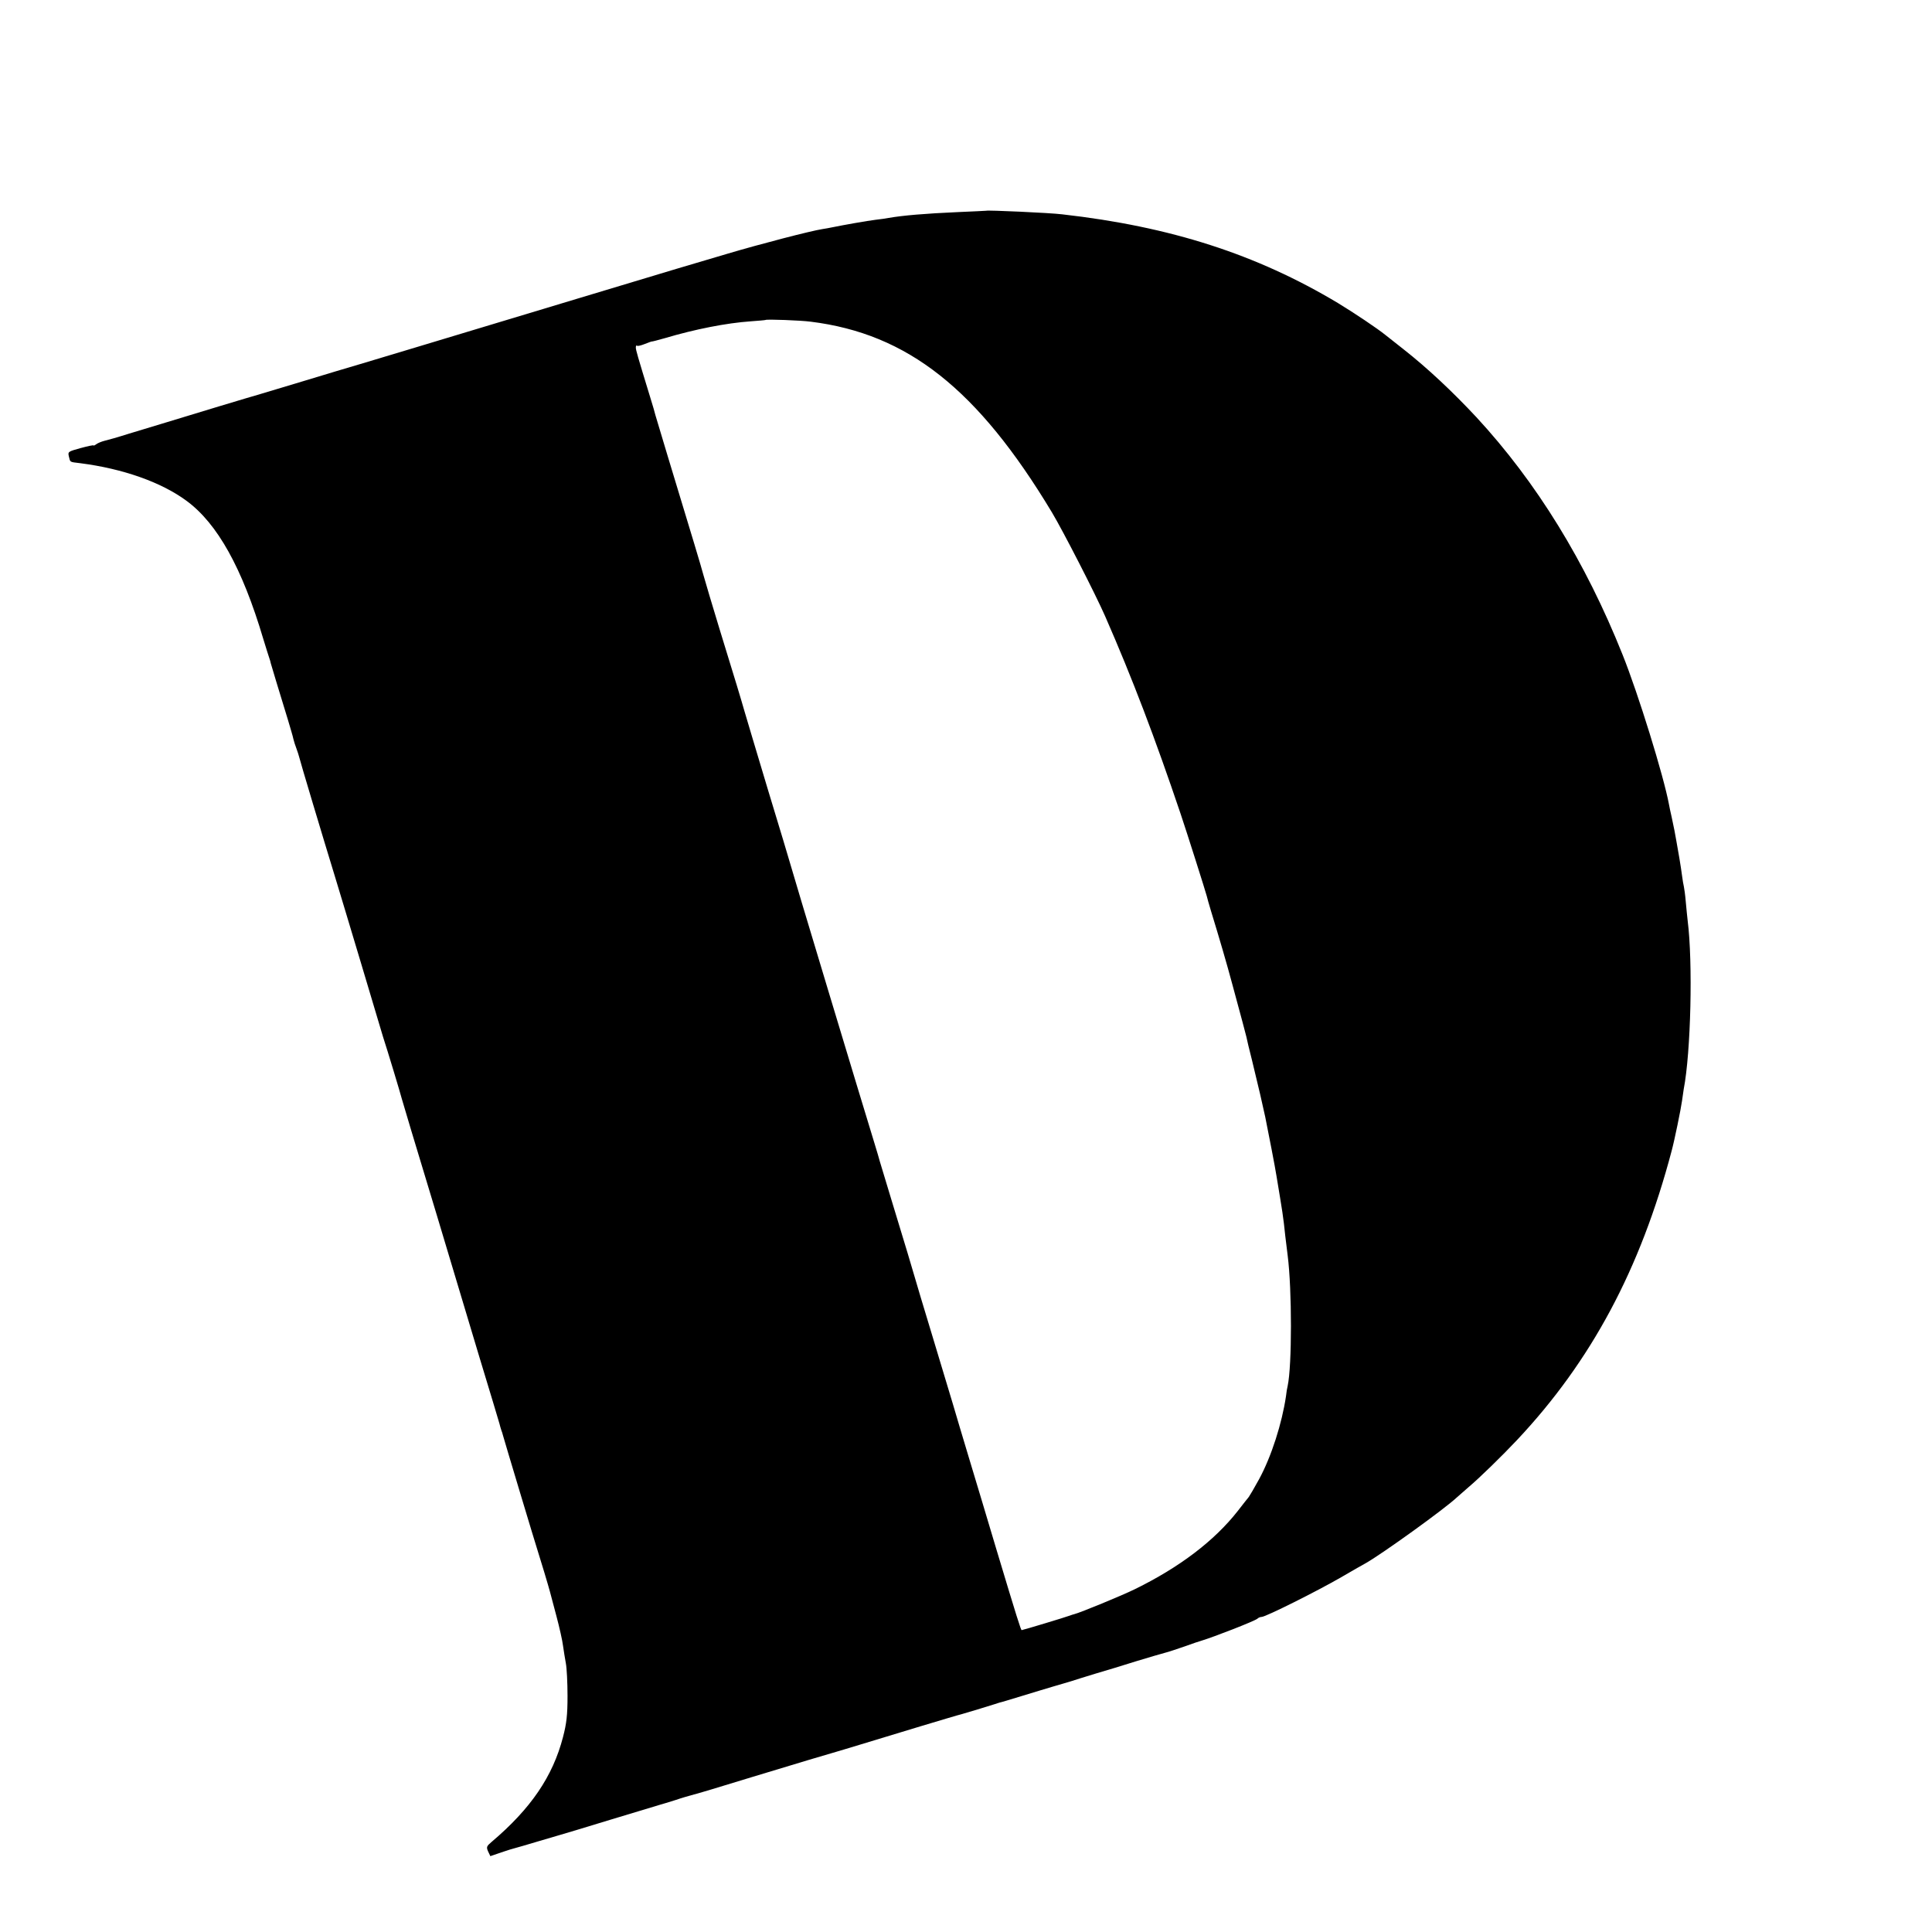
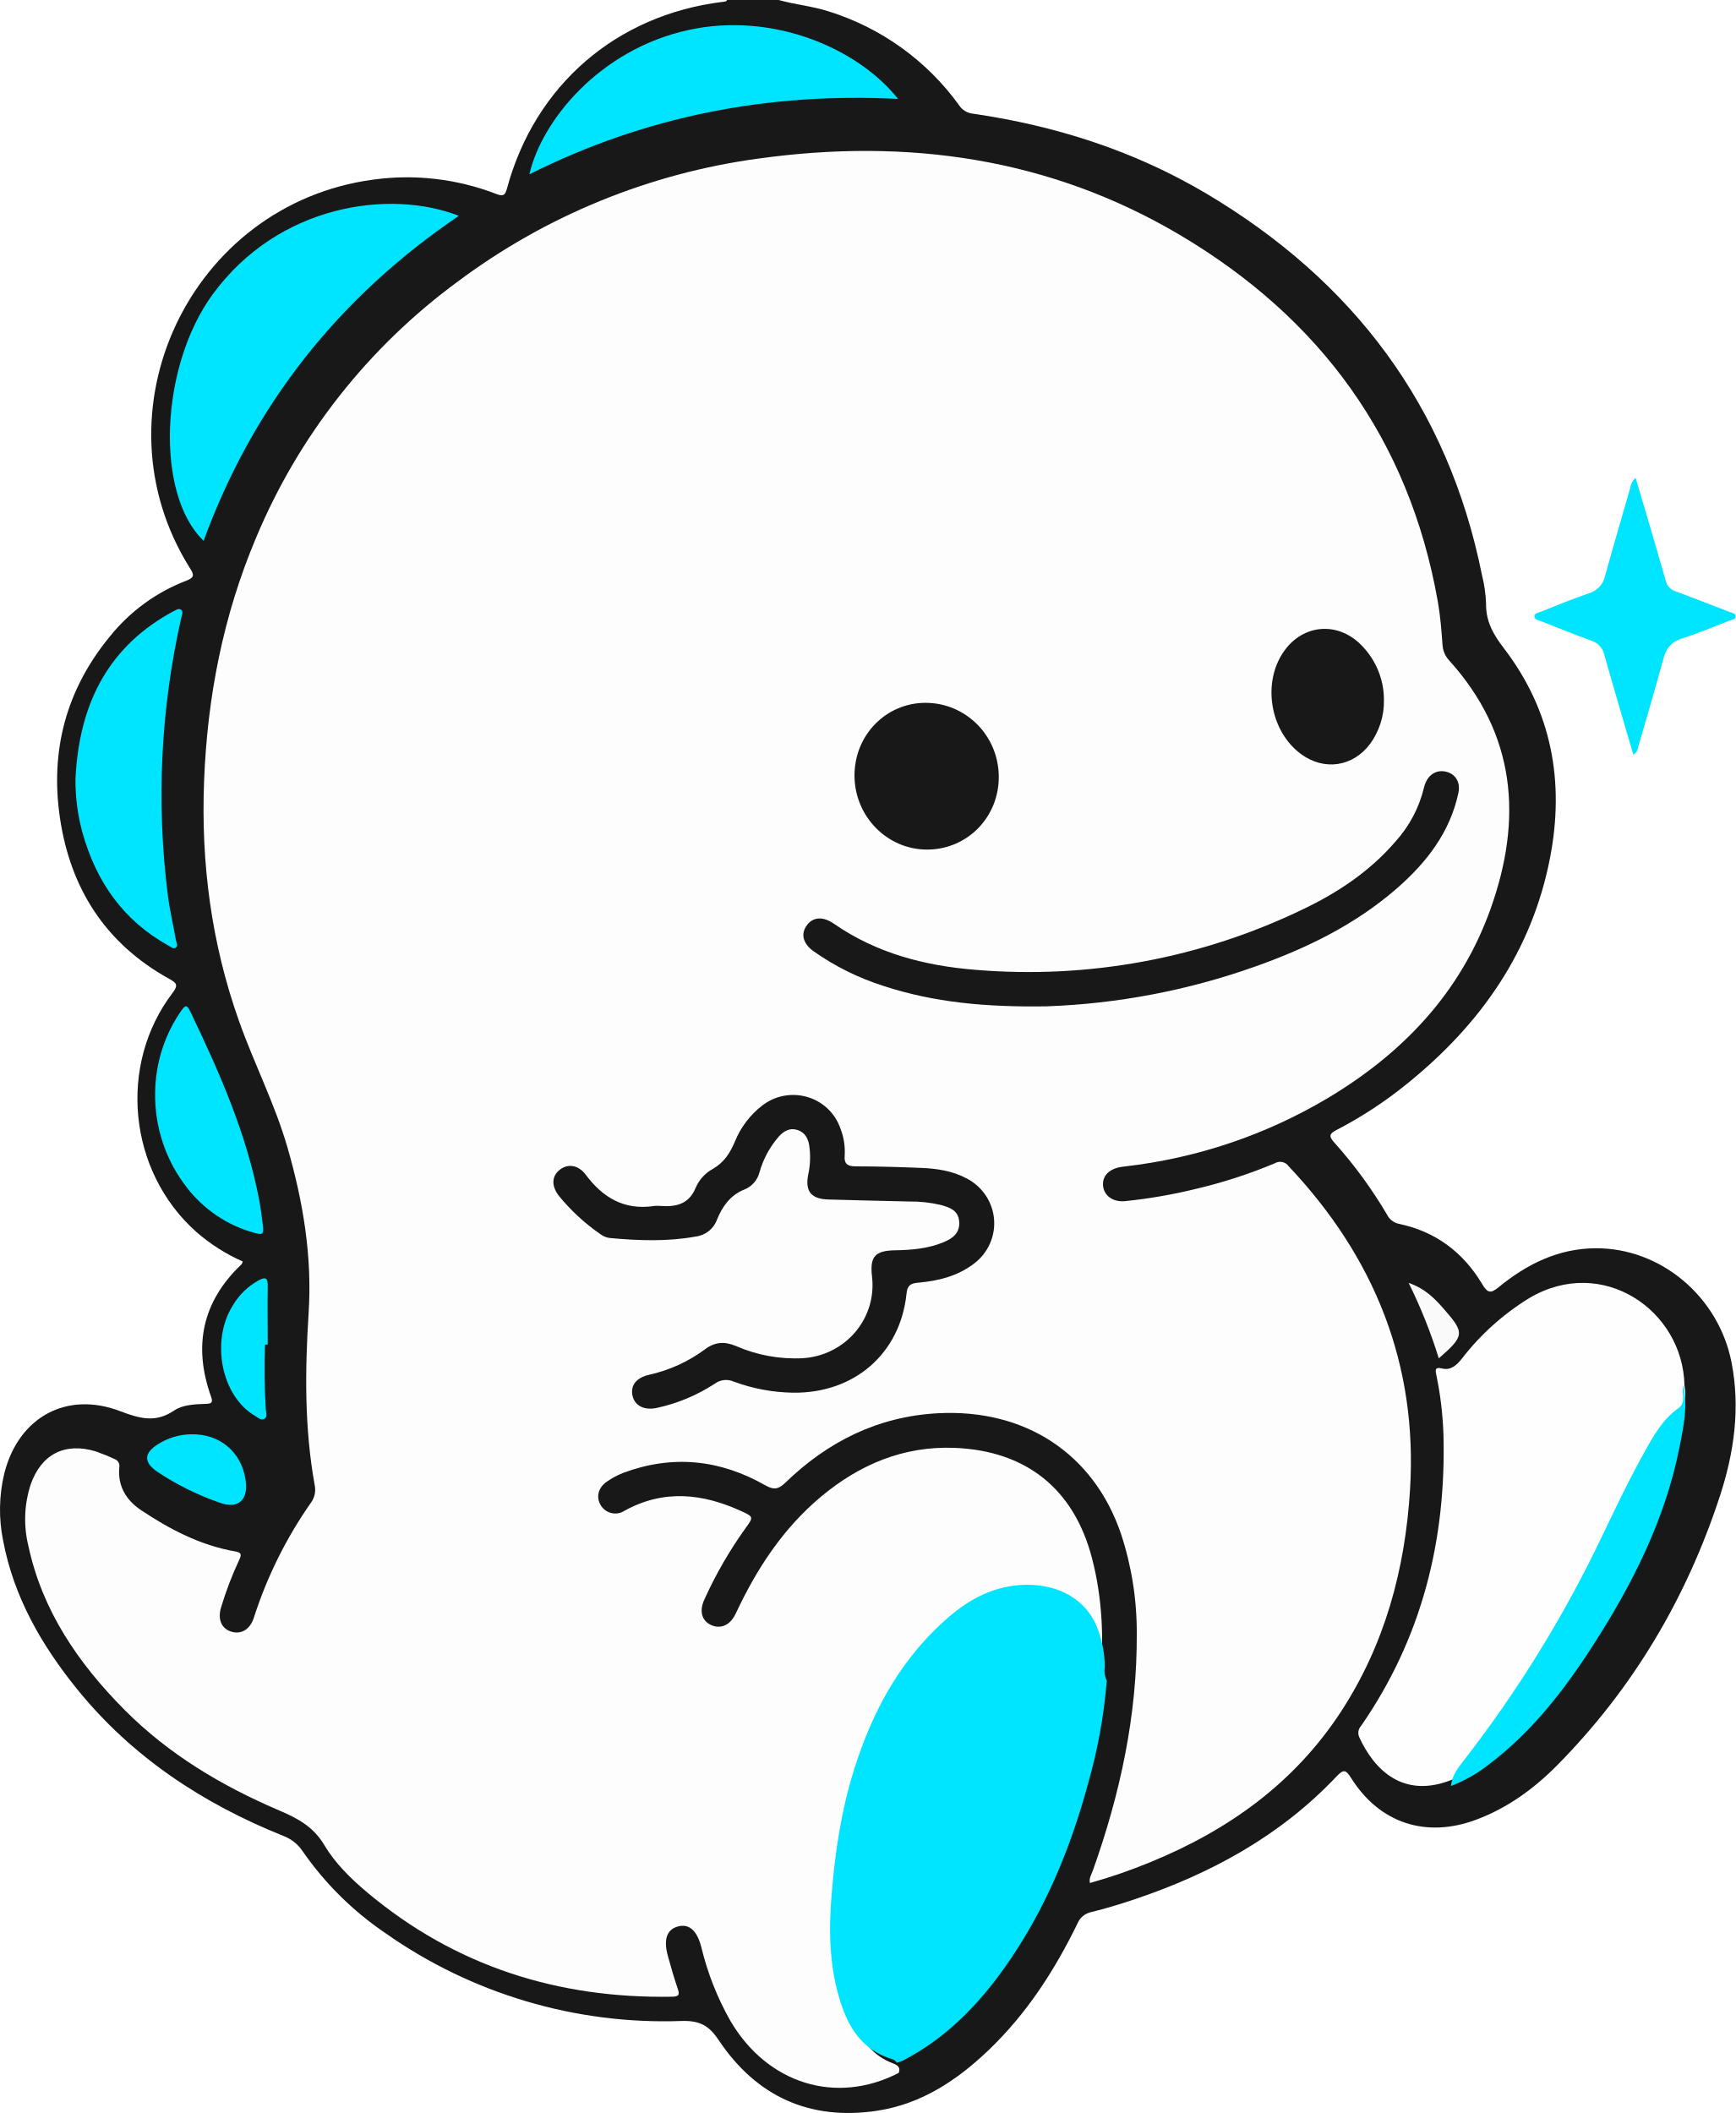
- <svg xmlns="http://www.w3.org/2000/svg" version="1" width="1365.333" height="1365.333" viewBox="0 0 1024 1024">
-   <path d="M522.7 111.7c-.1 0-6.7.4-14.7.7-18.2.8-29.4 1.8-37 3.1-1.4.3-4.5.7-7 1-4.1.5-16.7 2.7-23 4-1.4.3-3.6.7-5 .9-6 .9-33 7.9-50.5 13.1-10.4 3.1-22.6 6.7-27 8-4.4 1.3-27.6 8.3-51.5 15.5-64.6 19.5-125 37.7-129 38.8-1.9.6-11.6 3.5-21.5 6.5s-18.9 5.7-20 6c-1.1.3-10.3 3-20.5 6.1-10.2 3.1-22.9 7-28.3 8.6-5.3 1.6-14.1 4.3-19.5 5.9-5.3 1.7-11 3.3-12.7 3.7-1.6.4-3.6 1.2-4.4 1.8-.8.6-1.5.9-1.5.7-.1-.3-3.2.4-6.9 1.4-6.5 1.8-6.8 1.9-6.2 4.4.8 3.2.2 2.9 6 3.6 22.7 2.9 43 10.1 56.3 19.9 16.4 12 29.6 35.7 40.7 73.1 1.5 4.9 3 9.7 3.3 10.5.3.8.6 1.9.7 2.5.3 1 4.5 15.2 9.1 30 1.3 4.4 2.7 9 2.9 10.2.3 1.2 1 3.5 1.6 5 .6 1.6 1.2 3.5 1.4 4.3.3 1.6 13.1 44.3 19 63.5 1.9 6 8.1 27 14 46.5 5.8 19.5 11 36.8 11.5 38.5 2.3 7 9.3 30.2 10 33 1.3 4.6 5.7 19.2 18.5 61.5 6.4 21.2 11.8 39.2 12 40 .2.8 5 16.6 10.5 35 5.6 18.4 10.4 34.4 10.7 35.5.3 1.1.7 2.7 1 3.5.3.8.7 1.9.8 2.5.6 2.3 17.7 59.2 18.5 61.5 1 3 5.9 19.3 6.5 21.7.3 1 1.8 6.7 3.4 12.8 1.6 6 3.2 13.1 3.5 15.7.4 2.6 1 6.8 1.5 9.3.5 2.5.9 10.3.9 17.4 0 10.1-.5 14.5-2.4 21.8-5.4 20.8-17 37.9-37.9 55.6-2.6 2.2-2.8 2.7-1.8 5l1.2 2.5 5.8-2c3.2-1.1 6.5-2.1 7.4-2.3.9-.2 6.3-1.8 12-3.5s11.1-3.3 11.9-3.5c.8-.2 12.8-3.8 26.5-8 13.8-4.2 25.7-7.8 26.5-8 .8-.2 4.4-1.3 7.9-2.4 3.5-1.2 7.4-2.3 8.5-2.6 1.2-.2 15.6-4.5 32.1-9.6 30.9-9.4 36.2-10.9 43-12.9 2.2-.6 9-2.7 15-4.5 14-4.3 51.7-15.7 53-15.9 1.5-.4 15.8-4.7 17.5-5.3.8-.3 2.1-.7 2.8-.9.7-.1 5.9-1.7 11.5-3.4s13.4-4.1 17.2-5.2c3.9-1.1 8.1-2.4 9.5-2.8 1.4-.5 7-2.2 12.5-3.9 5.5-1.6 15.4-4.6 22-6.7 6.6-2 13.4-4 15-4.4 1.7-.4 6.4-2 10.5-3.4 4.1-1.5 8-2.8 8.5-2.9 6.7-2 28.8-10.6 30-11.8.5-.5 1.5-.9 2.2-.9 2.1 0 29.5-13.7 42.1-21 6.2-3.6 12.1-7 13.1-7.5 9.1-5.2 41.7-28.7 48.1-34.7 1.4-1.2 4.3-3.8 6.5-5.7 5.6-4.7 17.8-16.6 25.5-24.8 39.4-41.9 65.4-90.5 82-153.3 1.5-5.5 4.9-22.1 5.5-26.5.3-2.3.7-5 .9-6.2 3.8-19.5 4.9-67.3 2.1-89.3-.2-1.9-.7-6.4-1-10-.3-3.6-.8-7.2-1-8-.2-.8-.7-3.5-1-6-.6-4.7-2.1-13.5-3-18.3-.3-1.5-.7-3.9-1-5.5-.3-1.5-1-4.7-1.5-7.2-.6-2.5-1.2-5.5-1.4-6.6-2.8-15.1-16.3-58.7-24.6-79.4-19.7-49.3-45.6-91.4-77.5-125.9-12.6-13.5-25.9-26-38.5-35.9-4.7-3.7-8.9-7-9.5-7.5-4.7-3.8-16.4-11.6-25.4-17.1-43.1-25.8-88.6-40.5-146.1-47-6.3-.8-39.9-2.3-40.3-1.9zm-93 58.8c51.4 6.4 88.5 35.7 127.8 101 6.1 10.2 23.1 43.4 28.2 55 14.5 33.1 26.5 64.7 40.1 105 3.3 9.8 13.1 40.7 13.8 43.4.2.9 1.2 4.5 2.3 8.1 4.3 14 8.4 28 11.2 38.5 5.1 18.8 7 25.9 7.5 28 .2 1.1 1.5 6.7 3 12.5 3.9 16 5.2 21.8 7 30 1.7 8.4 5.3 26.9 6 31.5.3 1.6 1.1 6.8 1.9 11.5.8 4.7 1.7 10.7 2 13.5.5 4.5.8 7.7 2 17 2.3 18 2.3 58.3 0 69-.3 1.1-.7 3.6-.9 5.5-2.1 14.3-7.7 31.9-14.2 43.9-2.5 4.6-5 8.8-5.5 9.5-.5.6-3.2 4-5.9 7.5-12.3 15.7-30.8 29.8-54.5 41.4-6.9 3.4-29.1 12.5-32 13.2-.5.1-1.7.5-2.5.8-1.7.7-24.9 7.7-25.5 7.7-.4 0-2.3-5.9-13.6-43.5-4.4-14.9-10.8-36-14.1-47-3.3-11-7.3-24.3-8.8-29.5-1.6-5.2-6.5-21.7-11-36.5-4.5-14.9-8.6-28.4-9-30-1.1-3.8-5.2-17.7-12.5-41.5-3.1-10.2-5.9-19.4-6.2-20.5-.3-1.1-1.5-5.4-2.8-9.5-6.2-20.1-44.4-146.8-44.9-149-.2-.8-5.4-18.2-11.6-38.5-6.1-20.4-11.7-39-12.4-41.5-1.7-6-5-16.9-13.2-43.5-3.7-12.1-7.5-24.9-8.5-28.5-1.7-6.2-5.2-17.8-18.9-62.9-3.4-11.3-6.4-21.2-6.6-22-.2-.9-1.4-5.2-2.8-9.6-6.7-21.9-7.6-25-7.6-26.3 0-.9.3-1.3.6-1 .3.4 2.2-.1 4.2-.9s3.7-1.4 3.7-1.3c0 .1 3.2-.7 7-1.8 15.8-4.7 32.5-8 45.5-8.9 4.1-.3 7.6-.6 7.7-.7.5-.5 18.7.2 24 .9z" />
+ <svg xmlns="http://www.w3.org/2000/svg" width="34.5" height="42" viewBox="0 0 69 84">
+   <g fill="none">
+     <path fill="#181818" d="M30.958,0 C31.607,0.183 32.286,0.242 32.931,0.449 C35.023,1.099 36.846,2.408 38.125,4.179 C38.246,4.368 38.446,4.492 38.67,4.518 C41.969,4.996 45.086,5.994 47.951,7.691 C53.804,11.168 57.571,16.156 58.917,22.867 C59.01,23.237 59.065,23.616 59.078,23.997 C59.067,24.705 59.369,25.229 59.793,25.78 C61.69,28.257 62.206,31.073 61.623,34.094 C60.905,37.818 58.857,40.728 55.935,43.085 C55.065,43.792 54.124,44.408 53.128,44.924 C52.817,45.085 52.837,45.189 53.054,45.431 C53.839,46.308 54.535,47.259 55.133,48.272 C55.223,48.464 55.398,48.605 55.606,48.651 C57.062,48.952 58.165,49.778 58.92,51.041 C59.129,51.392 59.244,51.447 59.588,51.164 C60.697,50.255 61.948,49.633 63.424,49.623 C66.029,49.604 68.33,51.555 68.837,54.163 C69.191,55.978 68.938,57.749 68.376,59.47 C67.049,63.526 64.927,67.115 61.917,70.164 C60.996,71.098 59.942,71.869 58.695,72.337 C56.688,73.088 54.839,72.481 53.71,70.677 C53.489,70.322 53.396,70.349 53.128,70.626 C50.892,72.991 48.123,74.496 45.063,75.519 C44.511,75.703 43.953,75.874 43.388,76.011 C43.138,76.061 42.93,76.233 42.834,76.468 C41.929,78.326 40.82,80.045 39.316,81.487 C38.055,82.695 36.63,83.645 34.866,83.911 C32.181,84.315 30.061,83.332 28.572,81.104 C28.177,80.51 27.806,80.322 27.101,80.342 C22.891,80.495 18.747,79.265 15.309,76.841 C14.026,75.969 12.916,74.87 12.034,73.598 C11.848,73.317 11.577,73.102 11.26,72.983 C8.057,71.696 5.25,69.848 3.066,67.151 C1.653,65.404 0.549,63.491 0.125,61.25 C-0.057,60.36 -0.04,59.441 0.175,58.559 C0.738,56.343 2.65,55.279 4.788,56.104 C5.56,56.393 6.183,56.574 6.917,56.077 C7.274,55.837 7.754,55.824 8.198,55.808 C8.401,55.801 8.475,55.759 8.393,55.531 C7.675,53.524 8.028,51.754 9.6,50.263 C9.622,50.228 9.639,50.19 9.651,50.15 C8.978,49.852 8.355,49.454 7.801,48.971 C5.102,46.567 4.673,42.345 6.862,39.469 C7.1,39.156 7.02,39.074 6.716,38.907 C4.19,37.507 2.797,35.318 2.383,32.514 C1.987,29.834 2.634,27.406 4.371,25.298 C5.167,24.306 6.213,23.543 7.403,23.086 C7.738,22.958 7.719,22.848 7.549,22.583 C3.656,16.376 7.549,8.124 14.828,7.142 C16.483,6.913 18.169,7.108 19.726,7.71 C19.991,7.81 20.077,7.783 20.154,7.496 C21.265,3.387 24.498,0.597 28.72,0.075 C28.789,0.067 28.866,0.075 28.905,0 L30.958,0 Z" />
+     <path fill="#00e5ff" d="M64.932,30 C64.541,28.657 64.15,27.347 63.78,26.032 C63.725,25.765 63.523,25.547 63.252,25.464 C62.584,25.222 61.926,24.956 61.266,24.695 C61.162,24.655 61.002,24.638 61,24.504 C60.998,24.37 61.162,24.359 61.267,24.315 C61.9,24.064 62.528,23.8 63.171,23.586 C63.501,23.484 63.746,23.218 63.809,22.892 C64.133,21.726 64.475,20.56 64.811,19.394 C64.827,19.241 64.904,19.1 65.025,19 C65.201,19.595 65.369,20.157 65.534,20.722 C65.766,21.515 66.003,22.308 66.226,23.103 C66.274,23.299 66.428,23.455 66.629,23.513 C67.338,23.777 68.04,24.05 68.744,24.322 C68.848,24.363 69.01,24.376 68.999,24.517 C68.999,24.627 68.847,24.637 68.754,24.673 C68.132,24.911 67.518,25.173 66.884,25.375 C66.426,25.52 66.227,25.797 66.12,26.217 C65.804,27.383 65.457,28.55 65.12,29.716 C65.11,29.834 65.04,29.94 64.932,30 L64.932,30 Z" />
+     <path fill="#FDFDFD" d="M35.726,82.407 C33.242,83.69 30.51,82.841 29.041,80.345 C28.517,79.422 28.126,78.431 27.879,77.399 C27.708,76.742 27.395,76.468 26.957,76.583 C26.52,76.697 26.369,77.081 26.547,77.741 C26.665,78.175 26.792,78.61 26.938,79.044 C27.015,79.268 27.021,79.371 26.732,79.377 C22.178,79.458 18.095,78.167 14.587,75.222 C13.935,74.673 13.317,74.064 12.887,73.34 C12.457,72.616 11.815,72.277 11.117,71.98 C8.827,71.003 6.717,69.749 4.954,67.977 C3.116,66.127 1.678,64.035 1.126,61.444 C0.931,60.642 0.963,59.802 1.219,59.017 C1.639,57.81 2.577,57.329 3.803,57.697 C4.057,57.786 4.306,57.887 4.55,58.001 C4.689,58.048 4.772,58.191 4.742,58.334 C4.673,59.074 5.016,59.637 5.598,60.028 C6.746,60.794 7.961,61.432 9.341,61.674 C9.59,61.717 9.614,61.787 9.516,61.998 C9.227,62.613 8.984,63.248 8.789,63.898 C8.644,64.373 8.805,64.746 9.196,64.865 C9.587,64.983 9.941,64.782 10.093,64.307 C10.616,62.677 11.383,61.133 12.367,59.73 C12.509,59.532 12.561,59.285 12.512,59.048 C12.101,56.778 12.124,54.492 12.269,52.203 C12.415,49.946 12.051,47.768 11.424,45.601 C10.922,43.872 10.101,42.28 9.503,40.595 C8.404,37.501 7.987,34.327 8.113,31.058 C8.241,27.71 8.872,24.476 10.178,21.382 C11.871,17.326 14.641,13.806 18.19,11.2 C21.698,8.573 25.824,6.887 30.173,6.301 C36.078,5.484 41.732,6.277 46.907,9.341 C52.49,12.65 56.019,17.466 57.159,23.908 C57.26,24.477 57.305,25.058 57.347,25.635 C57.36,25.862 57.45,26.077 57.603,26.245 C60.272,29.194 60.538,32.554 59.255,36.137 C58.065,39.467 55.767,41.876 52.766,43.665 C50.308,45.124 47.566,46.046 44.723,46.37 C44.666,46.377 44.609,46.383 44.554,46.393 C44.08,46.474 43.815,46.758 43.852,47.143 C43.89,47.528 44.243,47.797 44.724,47.75 C45.698,47.651 46.664,47.482 47.613,47.246 C48.662,46.996 49.688,46.661 50.681,46.244 C50.867,46.134 51.107,46.186 51.23,46.363 C54.647,49.982 56.366,54.243 56.055,59.232 C55.859,62.391 55.052,65.386 53.294,68.07 C51.442,70.892 48.83,72.759 45.737,74.026 C44.952,74.35 44.148,74.628 43.329,74.857 C43.287,74.653 43.395,74.51 43.448,74.356 C44.532,71.316 45.21,68.19 45.192,64.946 C45.199,63.6 44.988,62.262 44.567,60.983 C43.485,57.79 40.753,55.993 37.272,56.183 C34.893,56.313 32.905,57.313 31.221,58.943 C30.93,59.221 30.754,59.233 30.41,59.039 C28.609,58.015 26.72,57.824 24.764,58.557 C24.54,58.646 24.327,58.76 24.129,58.899 C23.772,59.139 23.685,59.533 23.892,59.854 C23.988,60.006 24.141,60.114 24.317,60.152 C24.493,60.191 24.678,60.157 24.828,60.058 C26.385,59.198 27.935,59.368 29.479,60.077 C29.965,60.3 29.958,60.313 29.634,60.757 C28.998,61.645 28.451,62.592 28.002,63.586 C27.791,64.047 27.897,64.429 28.267,64.6 C28.636,64.771 29.027,64.623 29.25,64.144 C30.079,62.37 31.131,60.756 32.652,59.488 C34.174,58.22 35.926,57.475 37.958,57.559 C40.801,57.675 42.691,59.191 43.409,61.932 C43.836,63.565 43.894,65.224 43.732,66.896 C43.393,66.896 43.441,66.632 43.441,66.446 C43.437,65.966 43.364,65.489 43.223,65.03 C42.803,63.562 41.466,63.104 40.317,63.248 C38.916,63.421 37.91,64.273 37.044,65.289 C35.488,67.113 34.566,69.249 34.039,71.571 C33.581,73.495 33.362,75.468 33.388,77.446 C33.39,78.465 33.587,79.475 33.969,80.421 C34.271,81.134 34.713,81.724 35.466,82.013 C35.64,82.08 35.825,82.158 35.726,82.407 L35.726,82.407 Z" />
+     <path fill="#00e5ff" d="M35.664,82 C35.61,81.956 35.561,81.888 35.498,81.87 C34.269,81.508 33.726,80.593 33.398,79.536 C32.969,78.166 32.944,76.762 33.059,75.344 C33.196,73.616 33.454,71.906 33.985,70.248 C34.663,68.133 35.682,66.179 37.371,64.594 C38.193,63.821 39.114,63.186 40.32,63.034 C41.702,62.854 43.271,63.374 43.726,65.019 C43.857,65.43 43.922,65.856 43.92,66.285 C43.893,66.465 43.921,66.647 44,66.813 C43.889,68.202 43.638,69.579 43.251,70.925 C42.544,73.525 41.52,76.001 39.922,78.244 C38.863,79.73 37.601,81.029 35.908,81.909 C35.829,81.944 35.747,81.974 35.664,82 L35.664,82 Z" />
+     <path fill="#FEFEFE" d="M57.815,70.713 C55.809,71.57 54.63,70.36 54.036,69.058 C53.967,68.904 53.999,68.725 54.115,68.603 C56.526,65.118 57.494,61.231 57.385,57.05 C57.36,56.255 57.267,55.463 57.106,54.684 C57.067,54.489 57.014,54.324 57.344,54.405 C57.675,54.487 57.921,54.262 58.118,54.009 C58.855,53.054 59.762,52.239 60.794,51.605 C63.71,49.878 66.908,52.102 66.965,55.068 C67.057,55.588 66.985,56.017 66.558,56.428 C65.854,57.107 65.477,58.018 65.03,58.87 C64.257,60.34 63.587,61.87 62.783,63.318 C61.821,65.034 60.823,66.734 59.624,68.305 C59.015,69.104 58.471,69.95 57.815,70.713 L57.815,70.713 Z" />
+     <path fill="#00e5ff" d="M18.242,8.58 C13.46,11.819 10.069,16.108 8.095,21.498 C6.156,19.642 6.356,14.569 8.459,11.696 C11.06,8.142 15.471,7.501 18.242,8.58 Z M21.047,6.928 C21.533,4.795 23.835,1.972 27.354,1.196 C30.714,0.454 34.105,1.918 35.701,3.932 C30.556,3.67 25.691,4.602 21.047,6.928 Z M3,30.972 C3.135,28.158 4.17,25.855 6.702,24.406 C6.751,24.378 6.8,24.35 6.847,24.327 C6.961,24.276 7.091,24.161 7.198,24.239 C7.305,24.318 7.223,24.474 7.198,24.595 C6.388,28.194 6.209,31.909 6.67,35.57 C6.745,36.175 6.89,36.771 6.993,37.373 C7.01,37.473 7.103,37.608 6.974,37.682 C6.884,37.733 6.789,37.641 6.705,37.594 C4.902,36.601 3.82,35.049 3.275,33.087 C3.087,32.398 2.995,31.686 3,30.972 L3,30.972 Z M57.683,71 C57.716,70.612 57.938,70.309 58.165,70.021 C60.328,67.243 62.182,64.238 63.694,61.06 C64.253,59.896 64.807,58.733 65.442,57.604 C65.782,56.998 66.135,56.397 66.723,55.983 C67.061,55.746 66.828,55.369 66.926,55.072 C67.098,55.885 66.938,56.685 66.78,57.472 C66.215,60.381 64.896,62.987 63.3,65.456 C62.165,67.216 60.887,68.861 59.197,70.139 C58.739,70.501 58.228,70.792 57.683,71 L57.683,71 Z M6.167,43.427 C6.182,42.303 6.519,41.209 7.138,40.28 C7.386,39.909 7.424,39.91 7.606,40.298 C8.742,42.668 9.797,45.069 10.3,47.68 C10.361,48.002 10.401,48.326 10.443,48.651 C10.497,49.089 10.467,49.114 10.036,48.988 C9.008,48.692 8.098,48.072 7.434,47.216 C6.592,46.143 6.143,44.803 6.167,43.427 L6.167,43.427 Z M10.534,53.455 C10.501,54.322 10.513,55.19 10.569,56.055 C10.579,56.172 10.642,56.331 10.508,56.406 C10.374,56.48 10.271,56.363 10.165,56.302 C8.808,55.534 8.356,53.322 9.259,51.891 C9.512,51.463 9.875,51.115 10.309,50.884 C10.572,50.75 10.648,50.823 10.644,51.113 C10.631,51.893 10.644,52.674 10.644,53.449 L10.534,53.455 Z M7.606,57.019 C8.738,56.998 9.581,57.714 9.757,58.795 C9.9,59.631 9.47,60.019 8.703,59.727 C7.832,59.423 7.002,59.009 6.231,58.493 C5.703,58.121 5.726,57.756 6.28,57.414 C6.678,57.16 7.137,57.023 7.606,57.019 L7.606,57.019 Z" />
+     <path fill="#FAFAFA" d="M57.199,54 C56.883,52.976 56.482,51.973 56,51 C56.676,51.235 57.056,51.643 57.42,52.06 C58.236,52.993 58.217,53.11 57.199,54 L57.199,54 Z" />
+     <path fill="#181818" d="M31.539,55.365 C30.726,55.354 29.922,55.204 29.162,54.921 C28.915,54.814 28.629,54.848 28.415,55.008 C27.714,55.466 26.933,55.793 26.112,55.97 C25.608,56.079 25.228,55.881 25.143,55.476 C25.059,55.07 25.302,54.769 25.799,54.654 C26.606,54.476 27.366,54.13 28.027,53.64 C28.431,53.339 28.802,53.322 29.253,53.507 C30.088,53.874 31,54.041 31.913,53.994 C32.726,53.945 33.482,53.568 34.003,52.953 C34.524,52.337 34.764,51.537 34.666,50.741 C34.577,49.954 34.784,49.719 35.58,49.704 C36.237,49.693 36.891,49.64 37.503,49.386 C37.877,49.233 38.176,49.01 38.131,48.546 C38.089,48.105 37.743,47.998 37.395,47.9 C36.98,47.804 36.554,47.758 36.127,47.764 C35.06,47.737 33.996,47.718 32.93,47.685 C32.251,47.665 32.006,47.364 32.126,46.715 C32.216,46.318 32.229,45.908 32.166,45.506 C32.113,45.231 31.984,45.005 31.689,44.917 C31.393,44.828 31.166,44.964 30.972,45.17 C30.607,45.585 30.341,46.075 30.193,46.604 C30.113,46.919 29.884,47.177 29.577,47.295 C29.031,47.515 28.71,47.972 28.503,48.488 C28.372,48.852 28.043,49.112 27.654,49.158 C26.524,49.364 25.391,49.32 24.255,49.217 C24.113,49.201 23.978,49.147 23.864,49.06 C23.247,48.632 22.693,48.121 22.22,47.542 C21.914,47.146 21.929,46.756 22.254,46.502 C22.578,46.249 22.992,46.307 23.288,46.702 C23.968,47.614 24.824,48.123 26.011,47.942 C26.096,47.932 26.183,47.932 26.268,47.942 C26.89,47.985 27.398,47.865 27.662,47.205 C27.8,46.892 28.038,46.633 28.34,46.467 C28.784,46.213 29.022,45.837 29.214,45.387 C29.44,44.823 29.814,44.328 30.298,43.953 C30.803,43.557 31.471,43.429 32.09,43.608 C32.709,43.787 33.2,44.252 33.407,44.853 C33.543,45.194 33.602,45.559 33.581,45.925 C33.549,46.294 33.709,46.366 34.042,46.368 C34.894,46.368 35.748,46.393 36.6,46.428 C37.242,46.452 37.874,46.545 38.451,46.858 C39.062,47.183 39.464,47.791 39.519,48.472 C39.574,49.154 39.275,49.816 38.724,50.232 C38.071,50.732 37.301,50.922 36.498,50.992 C36.192,51.019 36.071,51.104 36.038,51.434 C35.789,53.81 33.965,55.391 31.539,55.365 L31.539,55.365 Z M41.625,40.005 C39.17,40.045 37.114,39.846 35.125,39.196 C34.137,38.882 33.205,38.421 32.36,37.828 C31.923,37.52 31.823,37.139 32.069,36.793 C32.315,36.447 32.715,36.419 33.154,36.723 C34.844,37.896 36.773,38.396 38.789,38.555 C43.271,38.931 47.772,38.096 51.809,36.142 C53.197,35.478 54.465,34.631 55.475,33.456 C56.026,32.849 56.415,32.115 56.607,31.322 C56.62,31.268 56.637,31.214 56.656,31.162 C56.802,30.765 57.142,30.577 57.529,30.689 C57.882,30.792 58.065,31.119 57.979,31.52 C57.646,33.083 56.719,34.282 55.537,35.313 C53.874,36.763 51.923,37.712 49.848,38.442 C47.204,39.376 44.431,39.903 41.625,40.005 L41.625,40.005 Z M33.97,30.83 C33.97,29.225 35.217,27.943 36.793,27.94 C38.393,27.94 39.692,29.239 39.706,30.861 C39.721,32.484 38.453,33.774 36.858,33.774 C35.263,33.774 33.974,32.452 33.97,30.83 L33.97,30.83 Z M55.018,27.834 C55.03,28.457 54.836,29.067 54.467,29.574 C53.788,30.482 52.642,30.654 51.723,29.978 C50.478,29.065 50.164,27.11 51.06,25.868 C51.812,24.821 53.157,24.703 54.086,25.613 C54.687,26.201 55.023,27.001 55.018,27.834 L55.018,27.834 Z" />
+   </g>
</svg>
